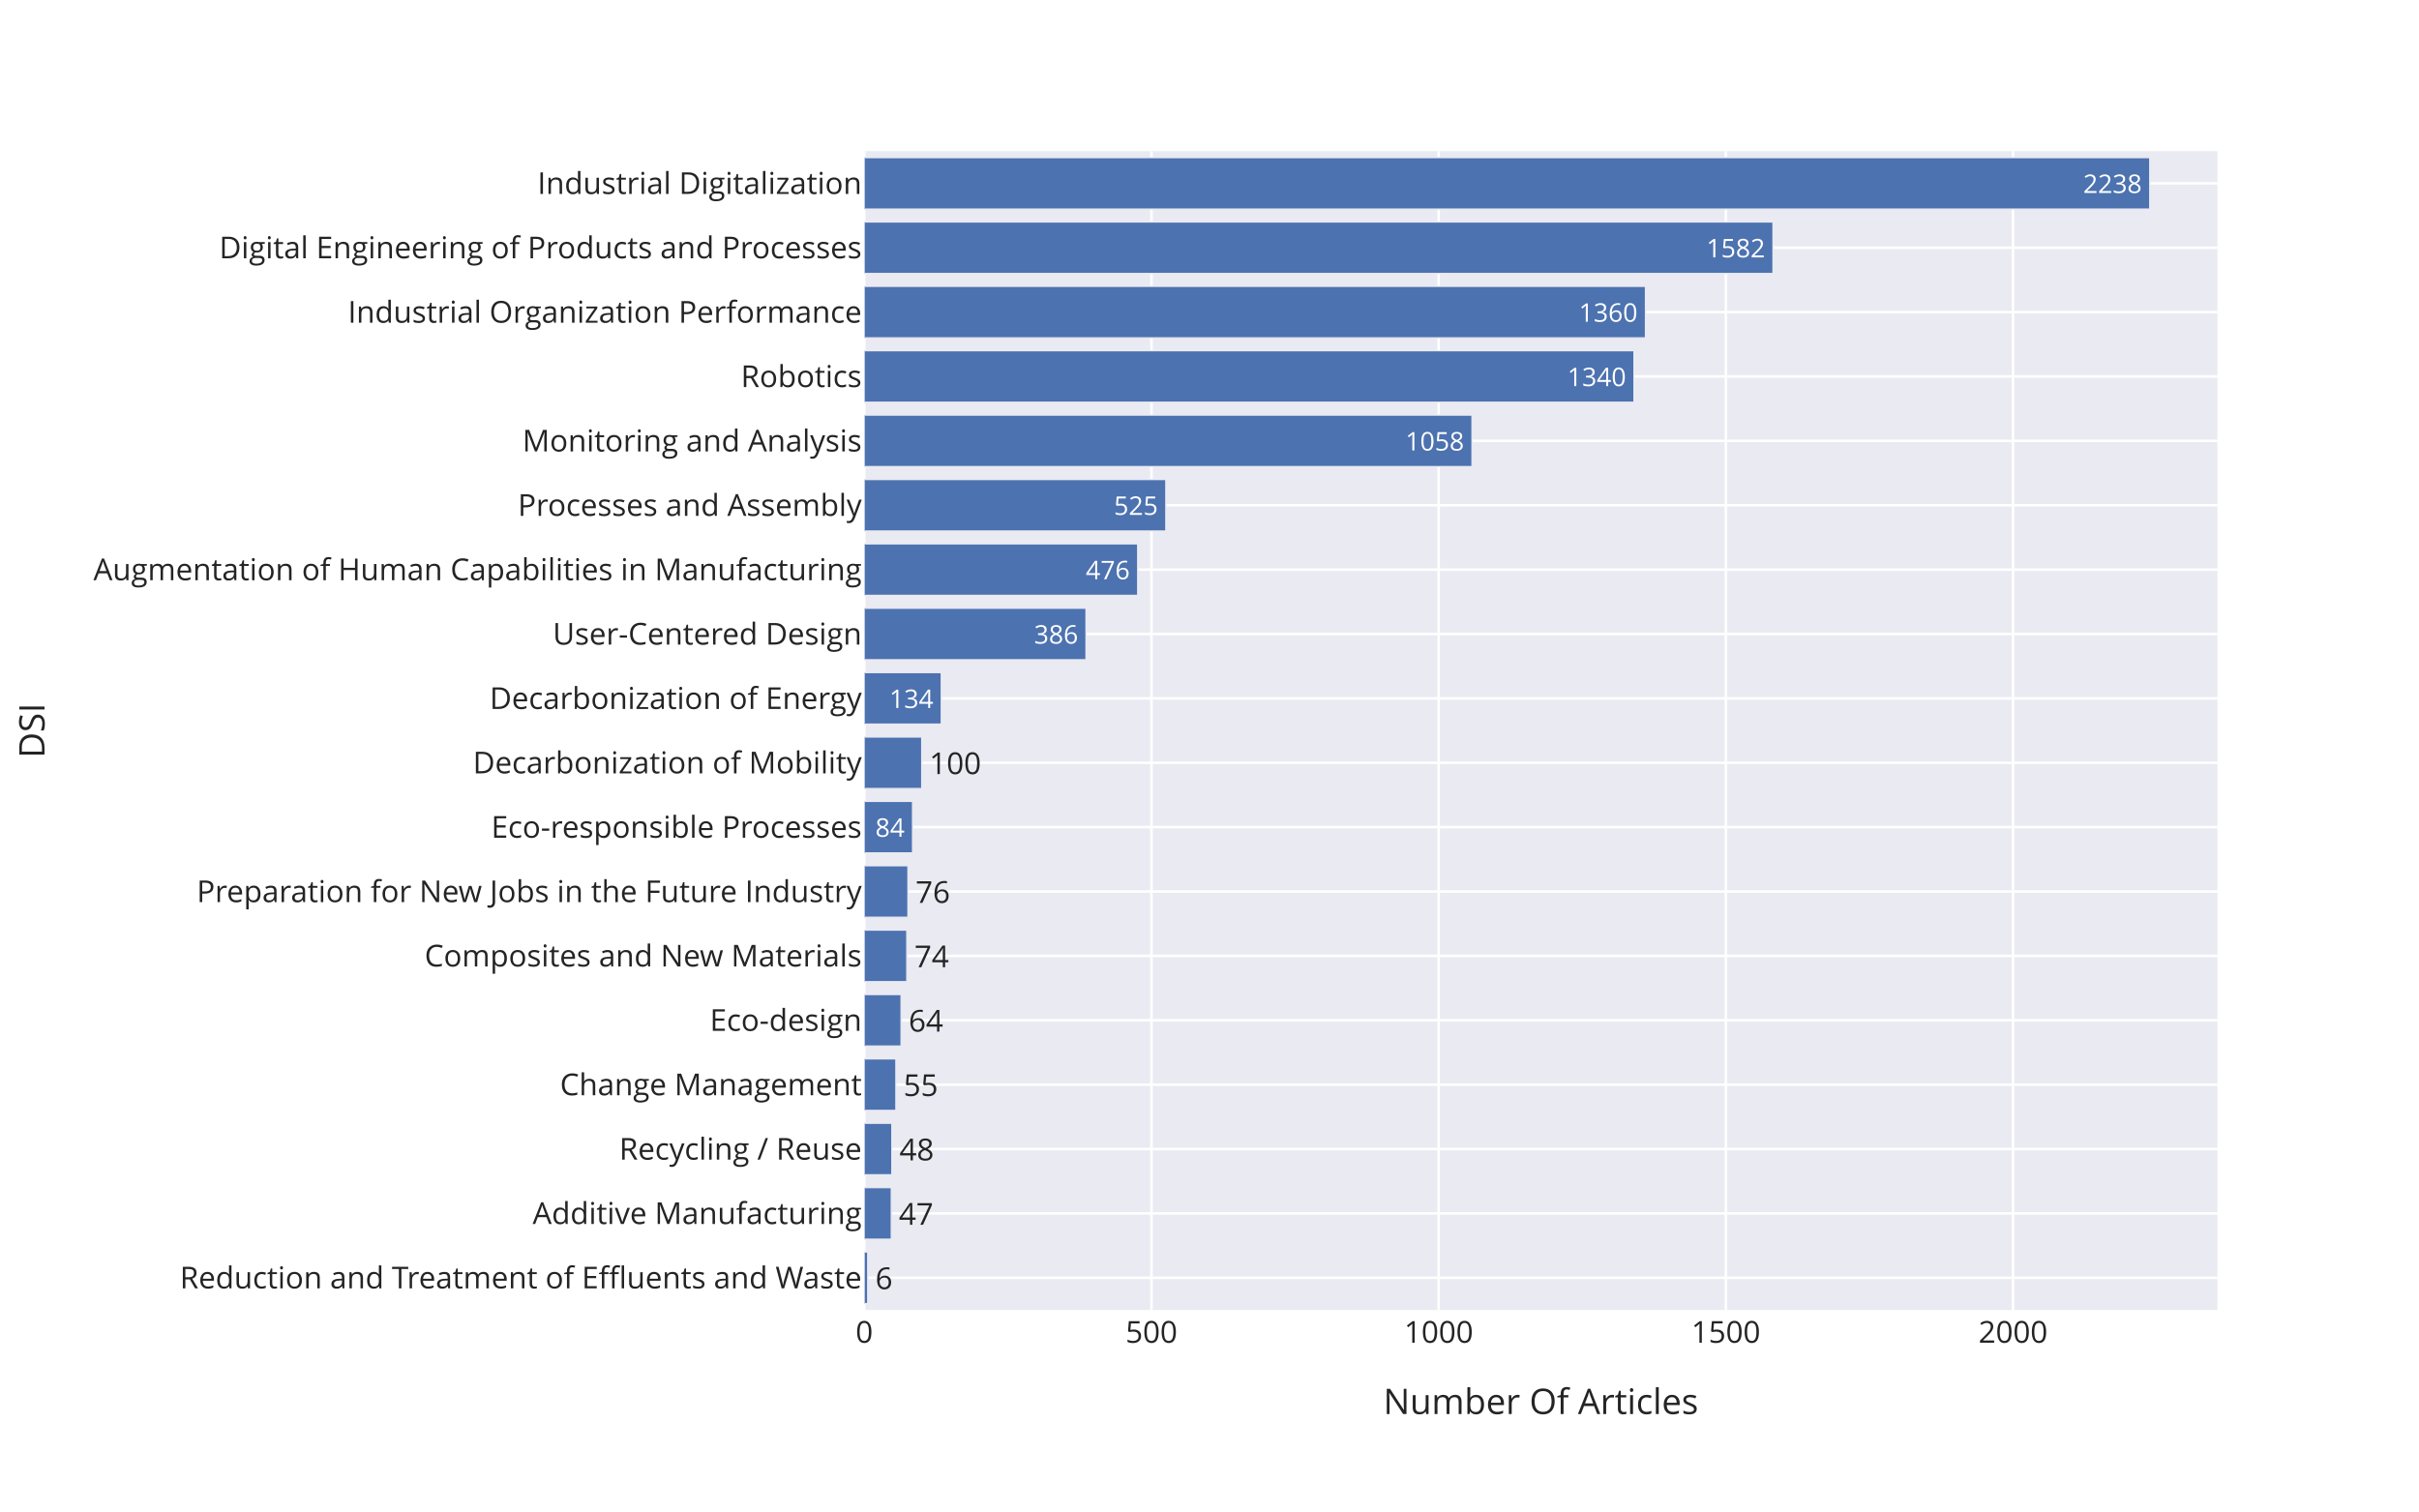
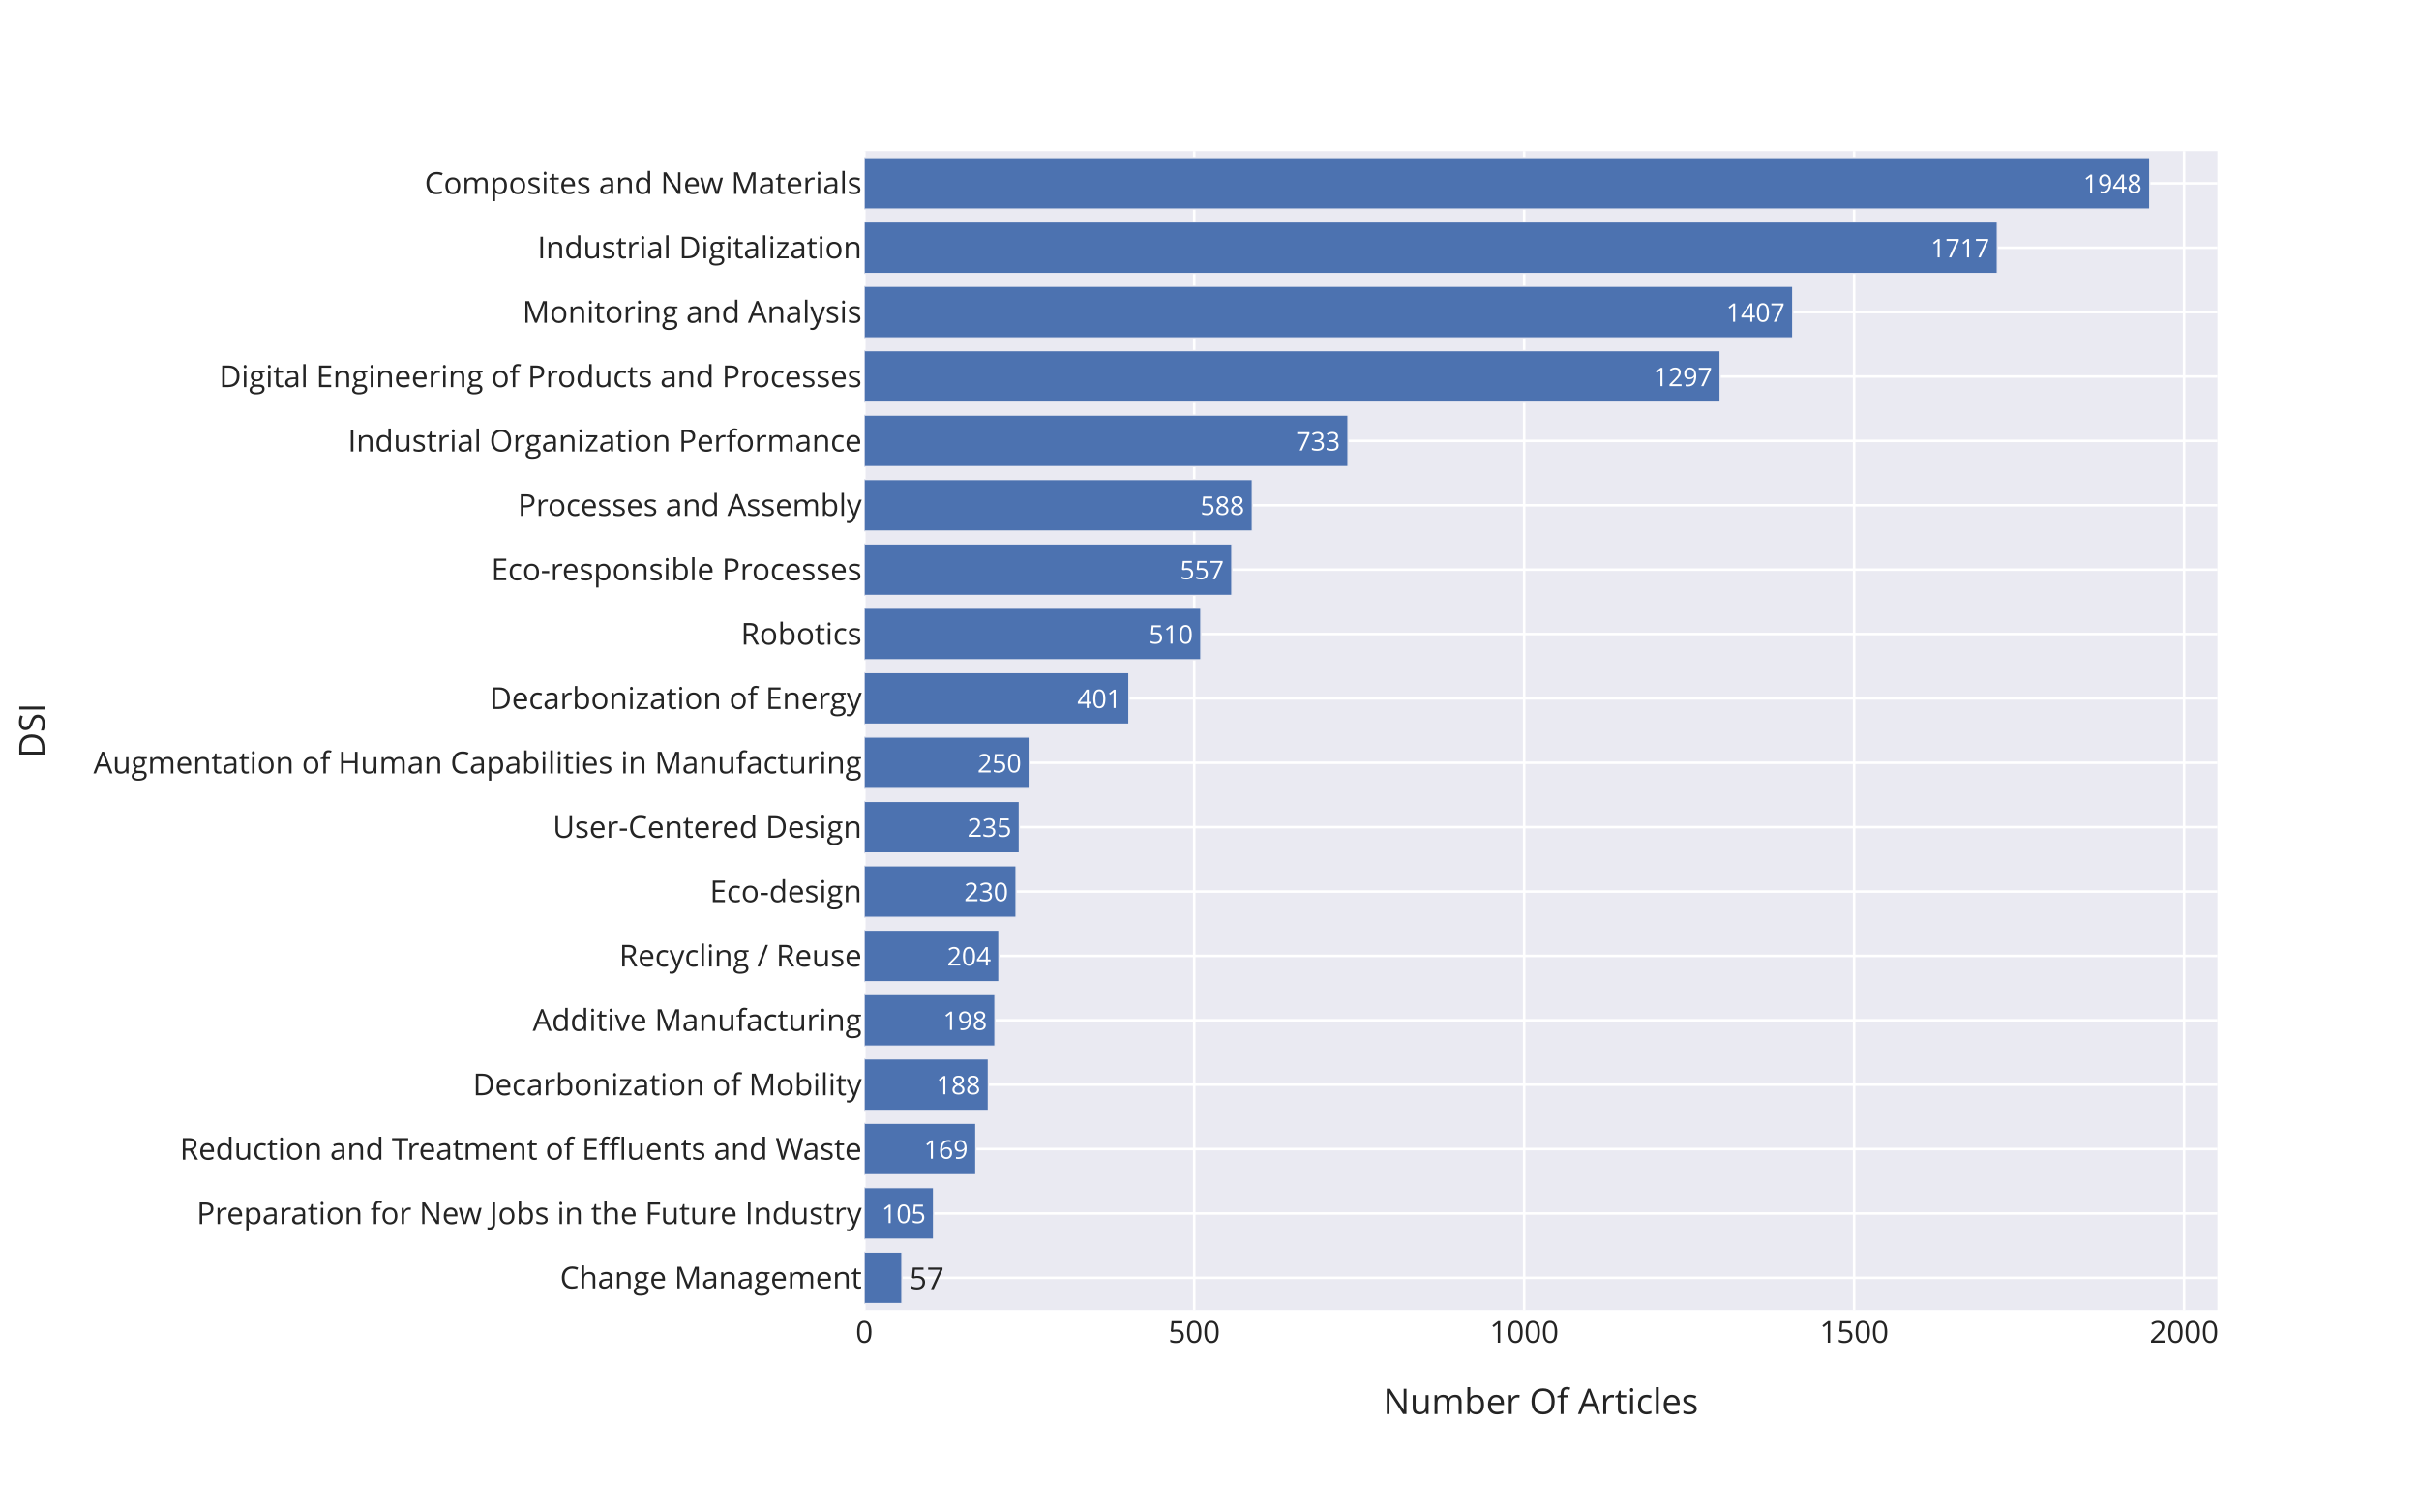
<svg xmlns="http://www.w3.org/2000/svg" class="main-svg" width="960" height="600" style="" viewBox="0 0 960 600">
  <rect x="0" y="0" width="960" height="600" style="fill: rgb(255, 255, 255); fill-opacity: 1;" />
-   <defs id="defs-1ee044">
+   <defs id="defs-d542ab">
    <g class="clips">
-       <clipPath id="clip1ee044xyplot" class="plotclip">
+       <clipPath id="clipd542abxyplot" class="plotclip">
        <rect width="537" height="460" />
      </clipPath>
-       <clipPath class="axesclip" id="clip1ee044x">
+       <clipPath class="axesclip" id="clipd542abx">
        <rect x="343" y="0" width="537" height="600" />
      </clipPath>
-       <clipPath class="axesclip" id="clip1ee044y">
+       <clipPath class="axesclip" id="clipd542aby">
        <rect x="0" y="60" width="960" height="460" />
      </clipPath>
-       <clipPath class="axesclip" id="clip1ee044xy">
+       <clipPath class="axesclip" id="clipd542abxy">
        <rect x="343" y="60" width="537" height="460" />
      </clipPath>
    </g>
    <g class="gradients" />
    <g class="patterns" />
  </defs>
  <g class="bglayer">
    <rect class="bg" x="343" y="60" width="537" height="460" style="fill: rgb(234, 234, 242); fill-opacity: 1; stroke-width: 0;" />
  </g>
  <g class="layer-below">
    <g class="imagelayer" />
    <g class="shapelayer" />
  </g>
  <g class="cartesianlayer">
    <g class="subplot xy">
      <g class="layer-subplot">
        <g class="shapelayer" />
        <g class="imagelayer" />
      </g>
      <g class="minor-gridlayer">
        <g class="x" />
        <g class="y" />
      </g>
      <g class="gridlayer">
        <g class="x">
-           <path class="xgrid crisp" transform="translate(456.97,0)" d="M0,60v460" style="stroke: rgb(255, 255, 255); stroke-opacity: 1; stroke-width: 1px;" />
-           <path class="xgrid crisp" transform="translate(570.95,0)" d="M0,60v460" style="stroke: rgb(255, 255, 255); stroke-opacity: 1; stroke-width: 1px;" />
-           <path class="xgrid crisp" transform="translate(684.92,0)" d="M0,60v460" style="stroke: rgb(255, 255, 255); stroke-opacity: 1; stroke-width: 1px;" />
-           <path class="xgrid crisp" transform="translate(798.9,0)" d="M0,60v460" style="stroke: rgb(255, 255, 255); stroke-opacity: 1; stroke-width: 1px;" />
+           <path class="xgrid crisp" transform="translate(473.94,0)" d="M0,60v460" style="stroke: rgb(255, 255, 255); stroke-opacity: 1; stroke-width: 1px;" />
+           <path class="xgrid crisp" transform="translate(604.88,0)" d="M0,60v460" style="stroke: rgb(255, 255, 255); stroke-opacity: 1; stroke-width: 1px;" />
+           <path class="xgrid crisp" transform="translate(735.83,0)" d="M0,60v460" style="stroke: rgb(255, 255, 255); stroke-opacity: 1; stroke-width: 1px;" />
+           <path class="xgrid crisp" transform="translate(866.77,0)" d="M0,60v460" style="stroke: rgb(255, 255, 255); stroke-opacity: 1; stroke-width: 1px;" />
        </g>
        <g class="y">
          <path class="ygrid crisp" transform="translate(0,507.22)" d="M343,0h537" style="stroke: rgb(255, 255, 255); stroke-opacity: 1; stroke-width: 1px;" />
          <path class="ygrid crisp" transform="translate(0,481.67)" d="M343,0h537" style="stroke: rgb(255, 255, 255); stroke-opacity: 1; stroke-width: 1px;" />
          <path class="ygrid crisp" transform="translate(0,456.11)" d="M343,0h537" style="stroke: rgb(255, 255, 255); stroke-opacity: 1; stroke-width: 1px;" />
          <path class="ygrid crisp" transform="translate(0,430.56)" d="M343,0h537" style="stroke: rgb(255, 255, 255); stroke-opacity: 1; stroke-width: 1px;" />
          <path class="ygrid crisp" transform="translate(0,405)" d="M343,0h537" style="stroke: rgb(255, 255, 255); stroke-opacity: 1; stroke-width: 1px;" />
          <path class="ygrid crisp" transform="translate(0,379.44)" d="M343,0h537" style="stroke: rgb(255, 255, 255); stroke-opacity: 1; stroke-width: 1px;" />
          <path class="ygrid crisp" transform="translate(0,353.89)" d="M343,0h537" style="stroke: rgb(255, 255, 255); stroke-opacity: 1; stroke-width: 1px;" />
          <path class="ygrid crisp" transform="translate(0,328.33)" d="M343,0h537" style="stroke: rgb(255, 255, 255); stroke-opacity: 1; stroke-width: 1px;" />
          <path class="ygrid crisp" transform="translate(0,302.78)" d="M343,0h537" style="stroke: rgb(255, 255, 255); stroke-opacity: 1; stroke-width: 1px;" />
          <path class="ygrid crisp" transform="translate(0,277.22)" d="M343,0h537" style="stroke: rgb(255, 255, 255); stroke-opacity: 1; stroke-width: 1px;" />
          <path class="ygrid crisp" transform="translate(0,251.67)" d="M343,0h537" style="stroke: rgb(255, 255, 255); stroke-opacity: 1; stroke-width: 1px;" />
          <path class="ygrid crisp" transform="translate(0,226.11)" d="M343,0h537" style="stroke: rgb(255, 255, 255); stroke-opacity: 1; stroke-width: 1px;" />
          <path class="ygrid crisp" transform="translate(0,200.56)" d="M343,0h537" style="stroke: rgb(255, 255, 255); stroke-opacity: 1; stroke-width: 1px;" />
          <path class="ygrid crisp" transform="translate(0,175)" d="M343,0h537" style="stroke: rgb(255, 255, 255); stroke-opacity: 1; stroke-width: 1px;" />
          <path class="ygrid crisp" transform="translate(0,149.44)" d="M343,0h537" style="stroke: rgb(255, 255, 255); stroke-opacity: 1; stroke-width: 1px;" />
          <path class="ygrid crisp" transform="translate(0,123.89)" d="M343,0h537" style="stroke: rgb(255, 255, 255); stroke-opacity: 1; stroke-width: 1px;" />
          <path class="ygrid crisp" transform="translate(0,98.33)" d="M343,0h537" style="stroke: rgb(255, 255, 255); stroke-opacity: 1; stroke-width: 1px;" />
          <path class="ygrid crisp" transform="translate(0,72.78)" d="M343,0h537" style="stroke: rgb(255, 255, 255); stroke-opacity: 1; stroke-width: 1px;" />
        </g>
      </g>
      <g class="zerolinelayer">
        <path class="xzl zl crisp" transform="translate(343,0)" d="M0,60v460" style="stroke: rgb(255, 255, 255); stroke-opacity: 1; stroke-width: 1px;" />
      </g>
      <g class="layer-between">
        <g class="shapelayer" />
        <g class="imagelayer" />
      </g>
      <path class="xlines-below" />
      <path class="ylines-below" />
      <g class="overlines-below" />
      <g class="xaxislayer-below" />
      <g class="yaxislayer-below" />
      <g class="overaxes-below" />
      <g class="overplot">
-         <g class="xy" transform="translate(343,60)" clip-path="url(#clip1ee044xyplot)">
+         <g class="xy" transform="translate(343,60)" clip-path="url(#clipd542abxyplot)">
          <g class="barlayer mlayer">
            <g class="trace bars" style="opacity: 1;">
              <g class="points">
                <g class="point">
-                   <path d="M0,457.44V437H1.37V457.44Z" style="vector-effect: none; opacity: 1; stroke-width: 0.5px; fill: rgb(76, 114, 176); fill-opacity: 1; stroke: rgb(234, 234, 242); stroke-opacity: 1;" />
-                   <text class="bartext bartext-outside" text-anchor="middle" data-notex="1" x="0" y="0" style="font-family: 'Open Sans', verdana, arial, sans-serif; font-size: 12px; fill: rgb(36, 36, 36); fill-opacity: 1; white-space: pre;" transform="translate(7.8075,451.72)">6</text>
-                 </g>
-                 <g class="point">
-                   <path d="M0,431.89V411.44H10.71V431.89Z" style="vector-effect: none; opacity: 1; stroke-width: 0.5px; fill: rgb(76, 114, 176); fill-opacity: 1; stroke: rgb(234, 234, 242); stroke-opacity: 1;" />
-                   <text class="bartext bartext-outside" text-anchor="middle" data-notex="1" x="0" y="0" style="font-family: 'Open Sans', verdana, arial, sans-serif; font-size: 12px; fill: rgb(36, 36, 36); fill-opacity: 1; white-space: pre;" transform="translate(20.57719,426.165)">47</text>
-                 </g>
-                 <g class="point">
-                   <path d="M0,406.33V385.89H10.94V406.33Z" style="vector-effect: none; opacity: 1; stroke-width: 0.5px; fill: rgb(76, 114, 176); fill-opacity: 1; stroke: rgb(234, 234, 242); stroke-opacity: 1;" />
-                   <text class="bartext bartext-outside" text-anchor="middle" data-notex="1" x="0" y="0" style="font-family: 'Open Sans', verdana, arial, sans-serif; font-size: 12px; fill: rgb(36, 36, 36); fill-opacity: 1; white-space: pre;" transform="translate(20.80719,400.61)">48</text>
-                 </g>
-                 <g class="point">
-                   <path d="M0,380.78V360.33H12.54V380.78Z" style="vector-effect: none; opacity: 1; stroke-width: 0.5px; fill: rgb(76, 114, 176); fill-opacity: 1; stroke: rgb(234, 234, 242); stroke-opacity: 1;" />
-                   <text class="bartext bartext-outside" text-anchor="middle" data-notex="1" x="0" y="0" style="font-family: 'Open Sans', verdana, arial, sans-serif; font-size: 12px; fill: rgb(36, 36, 36); fill-opacity: 1; white-space: pre;" transform="translate(22.40719,375.055)">55</text>
-                 </g>
-                 <g class="point">
-                   <path d="M0,355.22V334.78H14.59V355.22Z" style="vector-effect: none; opacity: 1; stroke-width: 0.5px; fill: rgb(76, 114, 176); fill-opacity: 1; stroke: rgb(234, 234, 242); stroke-opacity: 1;" />
-                   <text class="bartext bartext-outside" text-anchor="middle" data-notex="1" x="0" y="0" style="font-family: 'Open Sans', verdana, arial, sans-serif; font-size: 12px; fill: rgb(36, 36, 36); fill-opacity: 1; white-space: pre;" transform="translate(24.45719,349.5)">64</text>
-                 </g>
-                 <g class="point">
-                   <path d="M0,329.67V309.22H16.87V329.67Z" style="vector-effect: none; opacity: 1; stroke-width: 0.5px; fill: rgb(76, 114, 176); fill-opacity: 1; stroke: rgb(234, 234, 242); stroke-opacity: 1;" />
-                   <text class="bartext bartext-outside" text-anchor="middle" data-notex="1" x="0" y="0" style="font-family: 'Open Sans', verdana, arial, sans-serif; font-size: 12px; fill: rgb(36, 36, 36); fill-opacity: 1; white-space: pre;" transform="translate(26.73719,323.945)">74</text>
-                 </g>
-                 <g class="point">
-                   <path d="M0,304.11V283.67H17.32V304.11Z" style="vector-effect: none; opacity: 1; stroke-width: 0.5px; fill: rgb(76, 114, 176); fill-opacity: 1; stroke: rgb(234, 234, 242); stroke-opacity: 1;" />
-                   <text class="bartext bartext-outside" text-anchor="middle" data-notex="1" x="0" y="0" style="font-family: 'Open Sans', verdana, arial, sans-serif; font-size: 12px; fill: rgb(36, 36, 36); fill-opacity: 1; white-space: pre;" transform="translate(27.18719,298.39)">76</text>
-                 </g>
-                 <g class="point">
-                   <path d="M0,278.56V258.11H19.15V278.56Z" style="vector-effect: none; opacity: 1; stroke-width: 0.5px; fill: rgb(76, 114, 176); fill-opacity: 1; stroke: rgb(234, 234, 242); stroke-opacity: 1;" />
-                   <text class="bartext bartext-inside" text-anchor="middle" data-notex="1" x="0" y="0" style="font-family: 'Open Sans', verdana, arial, sans-serif; font-size: 12px; fill: rgb(255, 255, 255); fill-opacity: 1; white-space: pre;" transform="translate(10.20498,272.16)scale(0.85)">84</text>
-                 </g>
-                 <g class="point">
-                   <path d="M0,253V232.56H22.79V253Z" style="vector-effect: none; opacity: 1; stroke-width: 0.5px; fill: rgb(76, 114, 176); fill-opacity: 1; stroke: rgb(234, 234, 242); stroke-opacity: 1;" />
-                   <text class="bartext bartext-outside" text-anchor="middle" data-notex="1" x="0" y="0" style="font-family: 'Open Sans', verdana, arial, sans-serif; font-size: 12px; fill: rgb(36, 36, 36); fill-opacity: 1; white-space: pre;" transform="translate(36.08687,247.28)">100</text>
-                 </g>
-                 <g class="point">
-                   <path d="M0,227.44V207H30.55V227.44Z" style="vector-effect: none; opacity: 1; stroke-width: 0.5px; fill: rgb(76, 114, 176); fill-opacity: 1; stroke: rgb(234, 234, 242); stroke-opacity: 1;" />
-                   <text class="bartext bartext-inside" text-anchor="middle" data-notex="1" x="0" y="0" style="font-family: 'Open Sans', verdana, arial, sans-serif; font-size: 12px; fill: rgb(255, 255, 255); fill-opacity: 1; white-space: pre;" transform="translate(18.69422,221.0424)scale(0.8494118)">134</text>
-                 </g>
-                 <g class="point">
-                   <path d="M0,201.89V181.44H87.99V201.89Z" style="vector-effect: none; opacity: 1; stroke-width: 0.5px; fill: rgb(76, 114, 176); fill-opacity: 1; stroke: rgb(234, 234, 242); stroke-opacity: 1;" />
-                   <text class="bartext bartext-inside" text-anchor="middle" data-notex="1" x="0" y="0" style="font-family: 'Open Sans', verdana, arial, sans-serif; font-size: 12px; fill: rgb(255, 255, 255); fill-opacity: 1; white-space: pre;" transform="translate(76.12809,195.49)scale(0.85)">386</text>
-                 </g>
-                 <g class="point">
-                   <path d="M0,176.33V155.89H108.5V176.33Z" style="vector-effect: none; opacity: 1; stroke-width: 0.5px; fill: rgb(76, 114, 176); fill-opacity: 1; stroke: rgb(234, 234, 242); stroke-opacity: 1;" />
-                   <text class="bartext bartext-inside" text-anchor="middle" data-notex="1" x="0" y="0" style="font-family: 'Open Sans', verdana, arial, sans-serif; font-size: 12px; fill: rgb(255, 255, 255); fill-opacity: 1; white-space: pre;" transform="translate(96.64422,169.9324)scale(0.8494118)">476</text>
-                 </g>
-                 <g class="point">
-                   <path d="M0,150.78V130.33H119.67V150.78Z" style="vector-effect: none; opacity: 1; stroke-width: 0.5px; fill: rgb(76, 114, 176); fill-opacity: 1; stroke: rgb(234, 234, 242); stroke-opacity: 1;" />
-                   <text class="bartext bartext-inside" text-anchor="middle" data-notex="1" x="0" y="0" style="font-family: 'Open Sans', verdana, arial, sans-serif; font-size: 12px; fill: rgb(255, 255, 255); fill-opacity: 1; white-space: pre;" transform="translate(107.8081,144.38)scale(0.85)">525</text>
-                 </g>
-                 <g class="point">
-                   <path d="M0,125.22V104.78H241.17V125.22Z" style="vector-effect: none; opacity: 1; stroke-width: 0.5px; fill: rgb(76, 114, 176); fill-opacity: 1; stroke: rgb(234, 234, 242); stroke-opacity: 1;" />
-                   <text class="bartext bartext-inside" text-anchor="middle" data-notex="1" x="0" y="0" style="font-family: 'Open Sans', verdana, arial, sans-serif; font-size: 12px; fill: rgb(255, 255, 255); fill-opacity: 1; white-space: pre;" transform="translate(226.3993,118.8224)scale(0.8494118)">1058</text>
-                 </g>
-                 <g class="point">
-                   <path d="M0,99.67V79.22H305.45V99.67Z" style="vector-effect: none; opacity: 1; stroke-width: 0.5px; fill: rgb(76, 114, 176); fill-opacity: 1; stroke: rgb(234, 234, 242); stroke-opacity: 1;" />
-                   <text class="bartext bartext-inside" text-anchor="middle" data-notex="1" x="0" y="0" style="font-family: 'Open Sans', verdana, arial, sans-serif; font-size: 12px; fill: rgb(255, 255, 255); fill-opacity: 1; white-space: pre;" transform="translate(290.6712,93.27)scale(0.85)">1340</text>
-                 </g>
-                 <g class="point">
-                   <path d="M0,74.11V53.67H310.01V74.11Z" style="vector-effect: none; opacity: 1; stroke-width: 0.5px; fill: rgb(76, 114, 176); fill-opacity: 1; stroke: rgb(234, 234, 242); stroke-opacity: 1;" />
-                   <text class="bartext bartext-inside" text-anchor="middle" data-notex="1" x="0" y="0" style="font-family: 'Open Sans', verdana, arial, sans-serif; font-size: 12px; fill: rgb(255, 255, 255); fill-opacity: 1; white-space: pre;" transform="translate(295.2393,67.71235)scale(0.8494118)">1360</text>
-                 </g>
-                 <g class="point">
-                   <path d="M0,48.56V28.11H360.62V48.56Z" style="vector-effect: none; opacity: 1; stroke-width: 0.5px; fill: rgb(76, 114, 176); fill-opacity: 1; stroke: rgb(234, 234, 242); stroke-opacity: 1;" />
-                   <text class="bartext bartext-inside" text-anchor="middle" data-notex="1" x="0" y="0" style="font-family: 'Open Sans', verdana, arial, sans-serif; font-size: 12px; fill: rgb(255, 255, 255); fill-opacity: 1; white-space: pre;" transform="translate(345.8412,42.16)scale(0.85)">1582</text>
+                   <path d="M0,457.44V437H14.93V457.44Z" style="vector-effect: none; opacity: 1; stroke-width: 0.5px; fill: rgb(76, 114, 176); fill-opacity: 1; stroke: rgb(234, 234, 242); stroke-opacity: 1;" />
+                   <text class="bartext bartext-outside" text-anchor="middle" data-notex="1" x="0" y="0" style="font-family: 'Open Sans', verdana, arial, sans-serif; font-size: 12px; fill: rgb(36, 36, 36); fill-opacity: 1; white-space: pre;" transform="translate(24.79719,451.72)">57</text>
+                 </g>
+                 <g class="point">
+                   <path d="M0,431.89V411.44H27.5V431.89Z" style="vector-effect: none; opacity: 1; stroke-width: 0.5px; fill: rgb(76, 114, 176); fill-opacity: 1; stroke: rgb(234, 234, 242); stroke-opacity: 1;" />
+                   <text class="bartext bartext-inside" text-anchor="middle" data-notex="1" x="0" y="0" style="font-family: 'Open Sans', verdana, arial, sans-serif; font-size: 12px; fill: rgb(255, 255, 255); fill-opacity: 1; white-space: pre;" transform="translate(15.63809,425.49)scale(0.85)">105</text>
+                 </g>
+                 <g class="point">
+                   <path d="M0,406.33V385.89H44.26V406.33Z" style="vector-effect: none; opacity: 1; stroke-width: 0.5px; fill: rgb(76, 114, 176); fill-opacity: 1; stroke: rgb(234, 234, 242); stroke-opacity: 1;" />
+                   <text class="bartext bartext-inside" text-anchor="middle" data-notex="1" x="0" y="0" style="font-family: 'Open Sans', verdana, arial, sans-serif; font-size: 12px; fill: rgb(255, 255, 255); fill-opacity: 1; white-space: pre;" transform="translate(32.40422,399.9324)scale(0.8494118)">169</text>
+                 </g>
+                 <g class="point">
+                   <path d="M0,380.78V360.33H49.23V380.78Z" style="vector-effect: none; opacity: 1; stroke-width: 0.5px; fill: rgb(76, 114, 176); fill-opacity: 1; stroke: rgb(234, 234, 242); stroke-opacity: 1;" />
+                   <text class="bartext bartext-inside" text-anchor="middle" data-notex="1" x="0" y="0" style="font-family: 'Open Sans', verdana, arial, sans-serif; font-size: 12px; fill: rgb(255, 255, 255); fill-opacity: 1; white-space: pre;" transform="translate(37.36809,374.38)scale(0.85)">188</text>
+                 </g>
+                 <g class="point">
+                   <path d="M0,355.22V334.78H51.85V355.22Z" style="vector-effect: none; opacity: 1; stroke-width: 0.5px; fill: rgb(76, 114, 176); fill-opacity: 1; stroke: rgb(234, 234, 242); stroke-opacity: 1;" />
+                   <text class="bartext bartext-inside" text-anchor="middle" data-notex="1" x="0" y="0" style="font-family: 'Open Sans', verdana, arial, sans-serif; font-size: 12px; fill: rgb(255, 255, 255); fill-opacity: 1; white-space: pre;" transform="translate(39.99422,348.8224)scale(0.8494118)">198</text>
+                 </g>
+                 <g class="point">
+                   <path d="M0,329.67V309.22H53.42V329.67Z" style="vector-effect: none; opacity: 1; stroke-width: 0.5px; fill: rgb(76, 114, 176); fill-opacity: 1; stroke: rgb(234, 234, 242); stroke-opacity: 1;" />
+                   <text class="bartext bartext-inside" text-anchor="middle" data-notex="1" x="0" y="0" style="font-family: 'Open Sans', verdana, arial, sans-serif; font-size: 12px; fill: rgb(255, 255, 255); fill-opacity: 1; white-space: pre;" transform="translate(41.55809,323.27)scale(0.85)">204</text>
+                 </g>
+                 <g class="point">
+                   <path d="M0,304.11V283.67H60.23V304.11Z" style="vector-effect: none; opacity: 1; stroke-width: 0.5px; fill: rgb(76, 114, 176); fill-opacity: 1; stroke: rgb(234, 234, 242); stroke-opacity: 1;" />
+                   <text class="bartext bartext-inside" text-anchor="middle" data-notex="1" x="0" y="0" style="font-family: 'Open Sans', verdana, arial, sans-serif; font-size: 12px; fill: rgb(255, 255, 255); fill-opacity: 1; white-space: pre;" transform="translate(48.37422,297.7124)scale(0.8494118)">230</text>
+                 </g>
+                 <g class="point">
+                   <path d="M0,278.56V258.11H61.54V278.56Z" style="vector-effect: none; opacity: 1; stroke-width: 0.5px; fill: rgb(76, 114, 176); fill-opacity: 1; stroke: rgb(234, 234, 242); stroke-opacity: 1;" />
+                   <text class="bartext bartext-inside" text-anchor="middle" data-notex="1" x="0" y="0" style="font-family: 'Open Sans', verdana, arial, sans-serif; font-size: 12px; fill: rgb(255, 255, 255); fill-opacity: 1; white-space: pre;" transform="translate(49.67809,272.16)scale(0.85)">235</text>
+                 </g>
+                 <g class="point">
+                   <path d="M0,253V232.56H65.47V253Z" style="vector-effect: none; opacity: 1; stroke-width: 0.5px; fill: rgb(76, 114, 176); fill-opacity: 1; stroke: rgb(234, 234, 242); stroke-opacity: 1;" />
+                   <text class="bartext bartext-inside" text-anchor="middle" data-notex="1" x="0" y="0" style="font-family: 'Open Sans', verdana, arial, sans-serif; font-size: 12px; fill: rgb(255, 255, 255); fill-opacity: 1; white-space: pre;" transform="translate(53.61422,246.6024)scale(0.8494118)">250</text>
+                 </g>
+                 <g class="point">
+                   <path d="M0,227.44V207H105.02V227.44Z" style="vector-effect: none; opacity: 1; stroke-width: 0.5px; fill: rgb(76, 114, 176); fill-opacity: 1; stroke: rgb(234, 234, 242); stroke-opacity: 1;" />
+                   <text class="bartext bartext-inside" text-anchor="middle" data-notex="1" x="0" y="0" style="font-family: 'Open Sans', verdana, arial, sans-serif; font-size: 12px; fill: rgb(255, 255, 255); fill-opacity: 1; white-space: pre;" transform="translate(93.27371,221.0424)scale(0.8494118)">401</text>
+                 </g>
+                 <g class="point">
+                   <path d="M0,201.89V181.44H133.56V201.89Z" style="vector-effect: none; opacity: 1; stroke-width: 0.5px; fill: rgb(76, 114, 176); fill-opacity: 1; stroke: rgb(234, 234, 242); stroke-opacity: 1;" />
+                   <text class="bartext bartext-inside" text-anchor="middle" data-notex="1" x="0" y="0" style="font-family: 'Open Sans', verdana, arial, sans-serif; font-size: 12px; fill: rgb(255, 255, 255); fill-opacity: 1; white-space: pre;" transform="translate(121.6981,195.49)scale(0.85)">510</text>
+                 </g>
+                 <g class="point">
+                   <path d="M0,176.33V155.89H145.87V176.33Z" style="vector-effect: none; opacity: 1; stroke-width: 0.5px; fill: rgb(76, 114, 176); fill-opacity: 1; stroke: rgb(234, 234, 242); stroke-opacity: 1;" />
+                   <text class="bartext bartext-inside" text-anchor="middle" data-notex="1" x="0" y="0" style="font-family: 'Open Sans', verdana, arial, sans-serif; font-size: 12px; fill: rgb(255, 255, 255); fill-opacity: 1; white-space: pre;" transform="translate(134.0142,169.9324)scale(0.8494118)">557</text>
+                 </g>
+                 <g class="point">
+                   <path d="M0,150.78V130.33H153.99V150.78Z" style="vector-effect: none; opacity: 1; stroke-width: 0.5px; fill: rgb(76, 114, 176); fill-opacity: 1; stroke: rgb(234, 234, 242); stroke-opacity: 1;" />
+                   <text class="bartext bartext-inside" text-anchor="middle" data-notex="1" x="0" y="0" style="font-family: 'Open Sans', verdana, arial, sans-serif; font-size: 12px; fill: rgb(255, 255, 255); fill-opacity: 1; white-space: pre;" transform="translate(142.1281,144.38)scale(0.85)">588</text>
+                 </g>
+                 <g class="point">
+                   <path d="M0,125.22V104.78H191.96V125.22Z" style="vector-effect: none; opacity: 1; stroke-width: 0.5px; fill: rgb(76, 114, 176); fill-opacity: 1; stroke: rgb(234, 234, 242); stroke-opacity: 1;" />
+                   <text class="bartext bartext-inside" text-anchor="middle" data-notex="1" x="0" y="0" style="font-family: 'Open Sans', verdana, arial, sans-serif; font-size: 12px; fill: rgb(255, 255, 255); fill-opacity: 1; white-space: pre;" transform="translate(180.1042,118.8224)scale(0.8494118)">733</text>
+                 </g>
+                 <g class="point">
+                   <path d="M0,99.67V79.22H339.66V99.67Z" style="vector-effect: none; opacity: 1; stroke-width: 0.5px; fill: rgb(76, 114, 176); fill-opacity: 1; stroke: rgb(234, 234, 242); stroke-opacity: 1;" />
+                   <text class="bartext bartext-inside" text-anchor="middle" data-notex="1" x="0" y="0" style="font-family: 'Open Sans', verdana, arial, sans-serif; font-size: 12px; fill: rgb(255, 255, 255); fill-opacity: 1; white-space: pre;" transform="translate(324.8812,93.27)scale(0.85)">1297</text>
+                 </g>
+                 <g class="point">
+                   <path d="M0,74.11V53.67H368.47V74.11Z" style="vector-effect: none; opacity: 1; stroke-width: 0.5px; fill: rgb(76, 114, 176); fill-opacity: 1; stroke: rgb(234, 234, 242); stroke-opacity: 1;" />
+                   <text class="bartext bartext-inside" text-anchor="middle" data-notex="1" x="0" y="0" style="font-family: 'Open Sans', verdana, arial, sans-serif; font-size: 12px; fill: rgb(255, 255, 255); fill-opacity: 1; white-space: pre;" transform="translate(353.6993,67.71235)scale(0.8494118)">1407</text>
+                 </g>
+                 <g class="point">
+                   <path d="M0,48.56V28.11H449.65V48.56Z" style="vector-effect: none; opacity: 1; stroke-width: 0.5px; fill: rgb(76, 114, 176); fill-opacity: 1; stroke: rgb(234, 234, 242); stroke-opacity: 1;" />
+                   <text class="bartext bartext-inside" text-anchor="middle" data-notex="1" x="0" y="0" style="font-family: 'Open Sans', verdana, arial, sans-serif; font-size: 12px; fill: rgb(255, 255, 255); fill-opacity: 1; white-space: pre;" transform="translate(434.8712,42.16)scale(0.85)">1717</text>
                </g>
                <g class="point">
                  <path d="M0,23V2.56H510.15V23Z" style="vector-effect: none; opacity: 1; stroke-width: 0.5px; fill: rgb(76, 114, 176); fill-opacity: 1; stroke: rgb(234, 234, 242); stroke-opacity: 1;" />
-                   <text class="bartext bartext-inside" text-anchor="middle" data-notex="1" x="0" y="0" style="font-family: 'Open Sans', verdana, arial, sans-serif; font-size: 12px; fill: rgb(255, 255, 255); fill-opacity: 1; white-space: pre;" transform="translate(495.3793,16.60235)scale(0.8494118)">2238</text>
+                   <text class="bartext bartext-inside" text-anchor="middle" data-notex="1" x="0" y="0" style="font-family: 'Open Sans', verdana, arial, sans-serif; font-size: 12px; fill: rgb(255, 255, 255); fill-opacity: 1; white-space: pre;" transform="translate(495.3793,16.60235)scale(0.8494118)">1948</text>
                </g>
              </g>
            </g>
          </g>
        </g>
      </g>
      <g class="zerolinelayer-above" />
      <path class="xlines-above crisp" d="M0,0" style="fill: none;" />
      <path class="ylines-above crisp" d="M0,0" style="fill: none;" />
      <g class="overlines-above" />
      <g class="xaxislayer-above">
        <g class="xtick">
          <text text-anchor="middle" x="0" y="533" transform="translate(343,0)" style="font-family: 'Open Sans', verdana, arial, sans-serif; font-size: 12px; fill: rgb(36, 36, 36); fill-opacity: 1; white-space: pre;">0</text>
        </g>
        <g class="xtick">
-           <text text-anchor="middle" x="0" y="533" style="font-family: 'Open Sans', verdana, arial, sans-serif; font-size: 12px; fill: rgb(36, 36, 36); fill-opacity: 1; white-space: pre;" transform="translate(456.97,0)">500</text>
-         </g>
-         <g class="xtick">
-           <text text-anchor="middle" x="0" y="533" style="font-family: 'Open Sans', verdana, arial, sans-serif; font-size: 12px; fill: rgb(36, 36, 36); fill-opacity: 1; white-space: pre;" transform="translate(570.95,0)">1000</text>
-         </g>
-         <g class="xtick">
-           <text text-anchor="middle" x="0" y="533" style="font-family: 'Open Sans', verdana, arial, sans-serif; font-size: 12px; fill: rgb(36, 36, 36); fill-opacity: 1; white-space: pre;" transform="translate(684.92,0)">1500</text>
-         </g>
-         <g class="xtick">
-           <text text-anchor="middle" x="0" y="533" style="font-family: 'Open Sans', verdana, arial, sans-serif; font-size: 12px; fill: rgb(36, 36, 36); fill-opacity: 1; white-space: pre;" transform="translate(798.9,0)">2000</text>
+           <text text-anchor="middle" x="0" y="533" style="font-family: 'Open Sans', verdana, arial, sans-serif; font-size: 12px; fill: rgb(36, 36, 36); fill-opacity: 1; white-space: pre;" transform="translate(473.94,0)">500</text>
+         </g>
+         <g class="xtick">
+           <text text-anchor="middle" x="0" y="533" style="font-family: 'Open Sans', verdana, arial, sans-serif; font-size: 12px; fill: rgb(36, 36, 36); fill-opacity: 1; white-space: pre;" transform="translate(604.88,0)">1000</text>
+         </g>
+         <g class="xtick">
+           <text text-anchor="middle" x="0" y="533" style="font-family: 'Open Sans', verdana, arial, sans-serif; font-size: 12px; fill: rgb(36, 36, 36); fill-opacity: 1; white-space: pre;" transform="translate(735.83,0)">1500</text>
+         </g>
+         <g class="xtick">
+           <text text-anchor="middle" x="0" y="533" style="font-family: 'Open Sans', verdana, arial, sans-serif; font-size: 12px; fill: rgb(36, 36, 36); fill-opacity: 1; white-space: pre;" transform="translate(866.77,0)">2000</text>
        </g>
      </g>
      <g class="yaxislayer-above">
        <g class="ytick">
-           <text text-anchor="end" x="342" y="4.2" transform="translate(0,507.22)" style="font-family: 'Open Sans', verdana, arial, sans-serif; font-size: 12px; fill: rgb(36, 36, 36); fill-opacity: 1; white-space: pre;">Reduction and Treatment of Effluents and Waste</text>
-         </g>
-         <g class="ytick">
-           <text text-anchor="end" x="342" y="4.2" transform="translate(0,481.67)" style="font-family: 'Open Sans', verdana, arial, sans-serif; font-size: 12px; fill: rgb(36, 36, 36); fill-opacity: 1; white-space: pre;">Additive Manufacturing</text>
-         </g>
-         <g class="ytick">
-           <text text-anchor="end" x="342" y="4.2" transform="translate(0,456.11)" style="font-family: 'Open Sans', verdana, arial, sans-serif; font-size: 12px; fill: rgb(36, 36, 36); fill-opacity: 1; white-space: pre;">Recycling / Reuse</text>
-         </g>
-         <g class="ytick">
-           <text text-anchor="end" x="342" y="4.2" transform="translate(0,430.56)" style="font-family: 'Open Sans', verdana, arial, sans-serif; font-size: 12px; fill: rgb(36, 36, 36); fill-opacity: 1; white-space: pre;">Change Management</text>
-         </g>
-         <g class="ytick">
-           <text text-anchor="end" x="342" y="4.2" transform="translate(0,405)" style="font-family: 'Open Sans', verdana, arial, sans-serif; font-size: 12px; fill: rgb(36, 36, 36); fill-opacity: 1; white-space: pre;">Eco-design</text>
-         </g>
-         <g class="ytick">
-           <text text-anchor="end" x="342" y="4.2" transform="translate(0,379.44)" style="font-family: 'Open Sans', verdana, arial, sans-serif; font-size: 12px; fill: rgb(36, 36, 36); fill-opacity: 1; white-space: pre;">Composites and New Materials</text>
-         </g>
-         <g class="ytick">
-           <text text-anchor="end" x="342" y="4.2" transform="translate(0,353.89)" style="font-family: 'Open Sans', verdana, arial, sans-serif; font-size: 12px; fill: rgb(36, 36, 36); fill-opacity: 1; white-space: pre;">Preparation for New Jobs in the Future Industry</text>
-         </g>
-         <g class="ytick">
-           <text text-anchor="end" x="342" y="4.2" transform="translate(0,328.33)" style="font-family: 'Open Sans', verdana, arial, sans-serif; font-size: 12px; fill: rgb(36, 36, 36); fill-opacity: 1; white-space: pre;">Eco-responsible Processes</text>
-         </g>
-         <g class="ytick">
-           <text text-anchor="end" x="342" y="4.2" transform="translate(0,302.78)" style="font-family: 'Open Sans', verdana, arial, sans-serif; font-size: 12px; fill: rgb(36, 36, 36); fill-opacity: 1; white-space: pre;">Decarbonization of Mobility</text>
+           <text text-anchor="end" x="342" y="4.2" transform="translate(0,507.22)" style="font-family: 'Open Sans', verdana, arial, sans-serif; font-size: 12px; fill: rgb(36, 36, 36); fill-opacity: 1; white-space: pre;">Change Management</text>
+         </g>
+         <g class="ytick">
+           <text text-anchor="end" x="342" y="4.2" transform="translate(0,481.67)" style="font-family: 'Open Sans', verdana, arial, sans-serif; font-size: 12px; fill: rgb(36, 36, 36); fill-opacity: 1; white-space: pre;">Preparation for New Jobs in the Future Industry</text>
+         </g>
+         <g class="ytick">
+           <text text-anchor="end" x="342" y="4.2" transform="translate(0,456.11)" style="font-family: 'Open Sans', verdana, arial, sans-serif; font-size: 12px; fill: rgb(36, 36, 36); fill-opacity: 1; white-space: pre;">Reduction and Treatment of Effluents and Waste</text>
+         </g>
+         <g class="ytick">
+           <text text-anchor="end" x="342" y="4.2" transform="translate(0,430.56)" style="font-family: 'Open Sans', verdana, arial, sans-serif; font-size: 12px; fill: rgb(36, 36, 36); fill-opacity: 1; white-space: pre;">Decarbonization of Mobility</text>
+         </g>
+         <g class="ytick">
+           <text text-anchor="end" x="342" y="4.2" transform="translate(0,405)" style="font-family: 'Open Sans', verdana, arial, sans-serif; font-size: 12px; fill: rgb(36, 36, 36); fill-opacity: 1; white-space: pre;">Additive Manufacturing</text>
+         </g>
+         <g class="ytick">
+           <text text-anchor="end" x="342" y="4.2" transform="translate(0,379.44)" style="font-family: 'Open Sans', verdana, arial, sans-serif; font-size: 12px; fill: rgb(36, 36, 36); fill-opacity: 1; white-space: pre;">Recycling / Reuse</text>
+         </g>
+         <g class="ytick">
+           <text text-anchor="end" x="342" y="4.2" transform="translate(0,353.89)" style="font-family: 'Open Sans', verdana, arial, sans-serif; font-size: 12px; fill: rgb(36, 36, 36); fill-opacity: 1; white-space: pre;">Eco-design</text>
+         </g>
+         <g class="ytick">
+           <text text-anchor="end" x="342" y="4.2" transform="translate(0,328.33)" style="font-family: 'Open Sans', verdana, arial, sans-serif; font-size: 12px; fill: rgb(36, 36, 36); fill-opacity: 1; white-space: pre;">User-Centered Design</text>
+         </g>
+         <g class="ytick">
+           <text text-anchor="end" x="342" y="4.2" transform="translate(0,302.78)" style="font-family: 'Open Sans', verdana, arial, sans-serif; font-size: 12px; fill: rgb(36, 36, 36); fill-opacity: 1; white-space: pre;">Augmentation of Human Capabilities in Manufacturing</text>
        </g>
        <g class="ytick">
          <text text-anchor="end" x="342" y="4.2" transform="translate(0,277.22)" style="font-family: 'Open Sans', verdana, arial, sans-serif; font-size: 12px; fill: rgb(36, 36, 36); fill-opacity: 1; white-space: pre;">Decarbonization of Energy</text>
        </g>
        <g class="ytick">
-           <text text-anchor="end" x="342" y="4.2" transform="translate(0,251.67)" style="font-family: 'Open Sans', verdana, arial, sans-serif; font-size: 12px; fill: rgb(36, 36, 36); fill-opacity: 1; white-space: pre;">User-Centered Design</text>
-         </g>
-         <g class="ytick">
-           <text text-anchor="end" x="342" y="4.2" transform="translate(0,226.11)" style="font-family: 'Open Sans', verdana, arial, sans-serif; font-size: 12px; fill: rgb(36, 36, 36); fill-opacity: 1; white-space: pre;">Augmentation of Human Capabilities in Manufacturing</text>
+           <text text-anchor="end" x="342" y="4.2" transform="translate(0,251.67)" style="font-family: 'Open Sans', verdana, arial, sans-serif; font-size: 12px; fill: rgb(36, 36, 36); fill-opacity: 1; white-space: pre;">Robotics</text>
+         </g>
+         <g class="ytick">
+           <text text-anchor="end" x="342" y="4.2" transform="translate(0,226.11)" style="font-family: 'Open Sans', verdana, arial, sans-serif; font-size: 12px; fill: rgb(36, 36, 36); fill-opacity: 1; white-space: pre;">Eco-responsible Processes</text>
        </g>
        <g class="ytick">
          <text text-anchor="end" x="342" y="4.2" transform="translate(0,200.56)" style="font-family: 'Open Sans', verdana, arial, sans-serif; font-size: 12px; fill: rgb(36, 36, 36); fill-opacity: 1; white-space: pre;">Processes and Assembly</text>
        </g>
        <g class="ytick">
-           <text text-anchor="end" x="342" y="4.2" transform="translate(0,175)" style="font-family: 'Open Sans', verdana, arial, sans-serif; font-size: 12px; fill: rgb(36, 36, 36); fill-opacity: 1; white-space: pre;">Monitoring and Analysis</text>
-         </g>
-         <g class="ytick">
-           <text text-anchor="end" x="342" y="4.2" transform="translate(0,149.44)" style="font-family: 'Open Sans', verdana, arial, sans-serif; font-size: 12px; fill: rgb(36, 36, 36); fill-opacity: 1; white-space: pre;">Robotics</text>
-         </g>
-         <g class="ytick">
-           <text text-anchor="end" x="342" y="4.2" transform="translate(0,123.89)" style="font-family: 'Open Sans', verdana, arial, sans-serif; font-size: 12px; fill: rgb(36, 36, 36); fill-opacity: 1; white-space: pre;">Industrial Organization Performance</text>
-         </g>
-         <g class="ytick">
-           <text text-anchor="end" x="342" y="4.2" transform="translate(0,98.33)" style="font-family: 'Open Sans', verdana, arial, sans-serif; font-size: 12px; fill: rgb(36, 36, 36); fill-opacity: 1; white-space: pre;">Digital Engineering of Products and Processes</text>
-         </g>
-         <g class="ytick">
-           <text text-anchor="end" x="342" y="4.2" transform="translate(0,72.78)" style="font-family: 'Open Sans', verdana, arial, sans-serif; font-size: 12px; fill: rgb(36, 36, 36); fill-opacity: 1; white-space: pre;">Industrial Digitalization</text>
+           <text text-anchor="end" x="342" y="4.2" transform="translate(0,175)" style="font-family: 'Open Sans', verdana, arial, sans-serif; font-size: 12px; fill: rgb(36, 36, 36); fill-opacity: 1; white-space: pre;">Industrial Organization Performance</text>
+         </g>
+         <g class="ytick">
+           <text text-anchor="end" x="342" y="4.2" transform="translate(0,149.44)" style="font-family: 'Open Sans', verdana, arial, sans-serif; font-size: 12px; fill: rgb(36, 36, 36); fill-opacity: 1; white-space: pre;">Digital Engineering of Products and Processes</text>
+         </g>
+         <g class="ytick">
+           <text text-anchor="end" x="342" y="4.2" transform="translate(0,123.89)" style="font-family: 'Open Sans', verdana, arial, sans-serif; font-size: 12px; fill: rgb(36, 36, 36); fill-opacity: 1; white-space: pre;">Monitoring and Analysis</text>
+         </g>
+         <g class="ytick">
+           <text text-anchor="end" x="342" y="4.2" transform="translate(0,98.33)" style="font-family: 'Open Sans', verdana, arial, sans-serif; font-size: 12px; fill: rgb(36, 36, 36); fill-opacity: 1; white-space: pre;">Industrial Digitalization</text>
+         </g>
+         <g class="ytick">
+           <text text-anchor="end" x="342" y="4.2" transform="translate(0,72.78)" style="font-family: 'Open Sans', verdana, arial, sans-serif; font-size: 12px; fill: rgb(36, 36, 36); fill-opacity: 1; white-space: pre;">Composites and New Materials</text>
        </g>
      </g>
      <g class="overaxes-above" />
    </g>
  </g>
  <g class="polarlayer" />
  <g class="smithlayer" />
  <g class="ternarylayer" />
  <g class="geolayer" />
  <g class="funnelarealayer" />
  <g class="pielayer" />
  <g class="iciclelayer" />
  <g class="treemaplayer" />
  <g class="sunburstlayer" />
  <g class="glimages" />
-   <defs id="topdefs-1ee044">
+   <defs id="topdefs-d542ab">
    <g class="clips" />
  </defs>
  <g class="layer-above">
    <g class="imagelayer" />
    <g class="shapelayer" />
  </g>
  <g class="infolayer">
    <g class="g-gtitle" />
    <g class="g-xtitle">
      <text class="xtitle" x="611.5" y="561.3" text-anchor="middle" style="opacity: 1; font-family: 'Open Sans', verdana, arial, sans-serif; font-size: 14px; fill: rgb(36, 36, 36); fill-opacity: 1; white-space: pre;">Number Of Articles</text>
    </g>
    <g class="g-ytitle">
      <text class="ytitle" transform="rotate(-90,17.6625,290)" x="17.663" y="290" text-anchor="middle" style="opacity: 1; font-family: 'Open Sans', verdana, arial, sans-serif; font-size: 14px; fill: rgb(36, 36, 36); fill-opacity: 1; white-space: pre;">DSI</text>
    </g>
  </g>
</svg>
